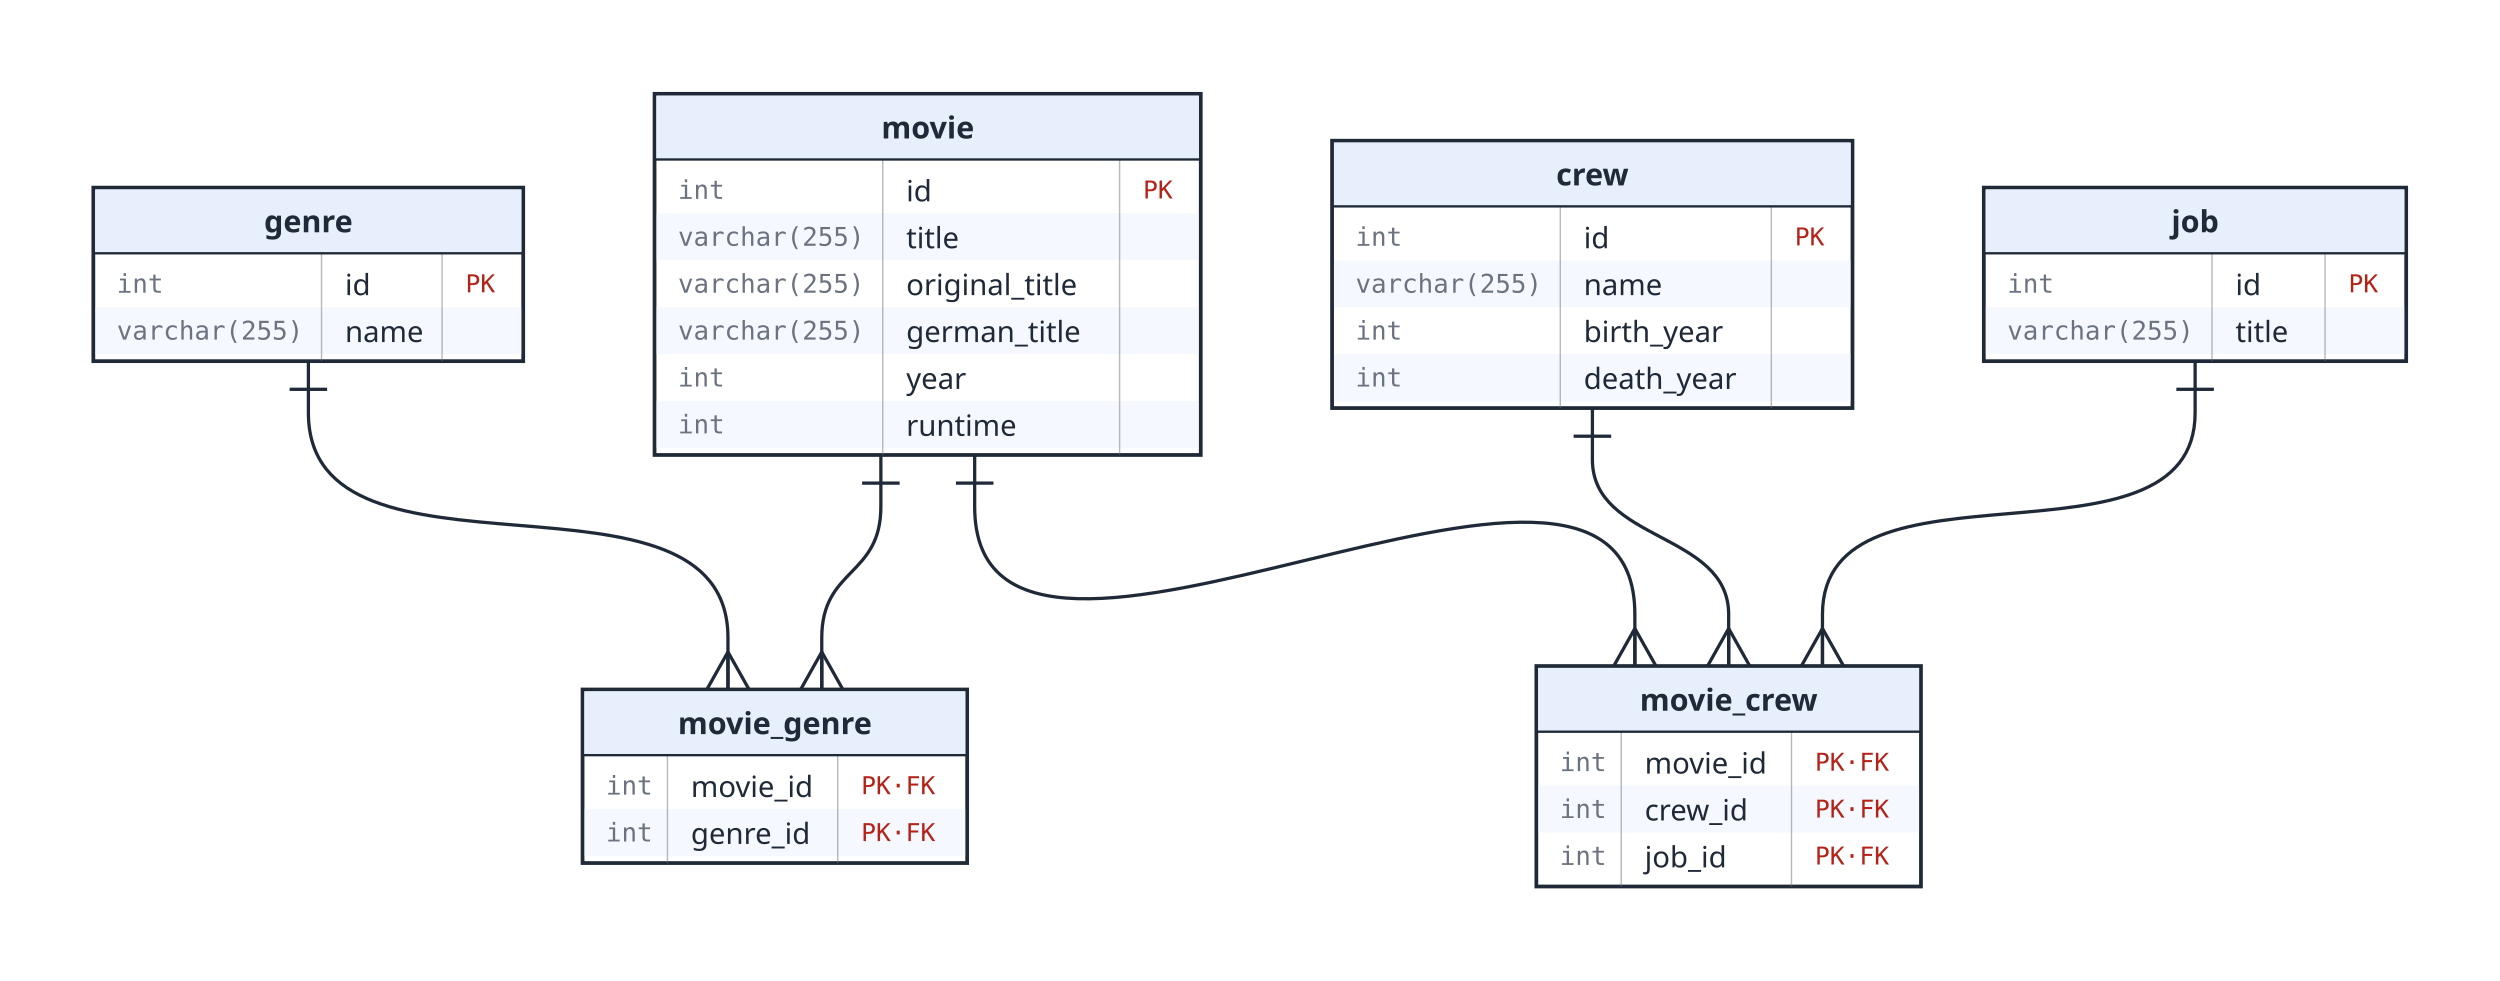
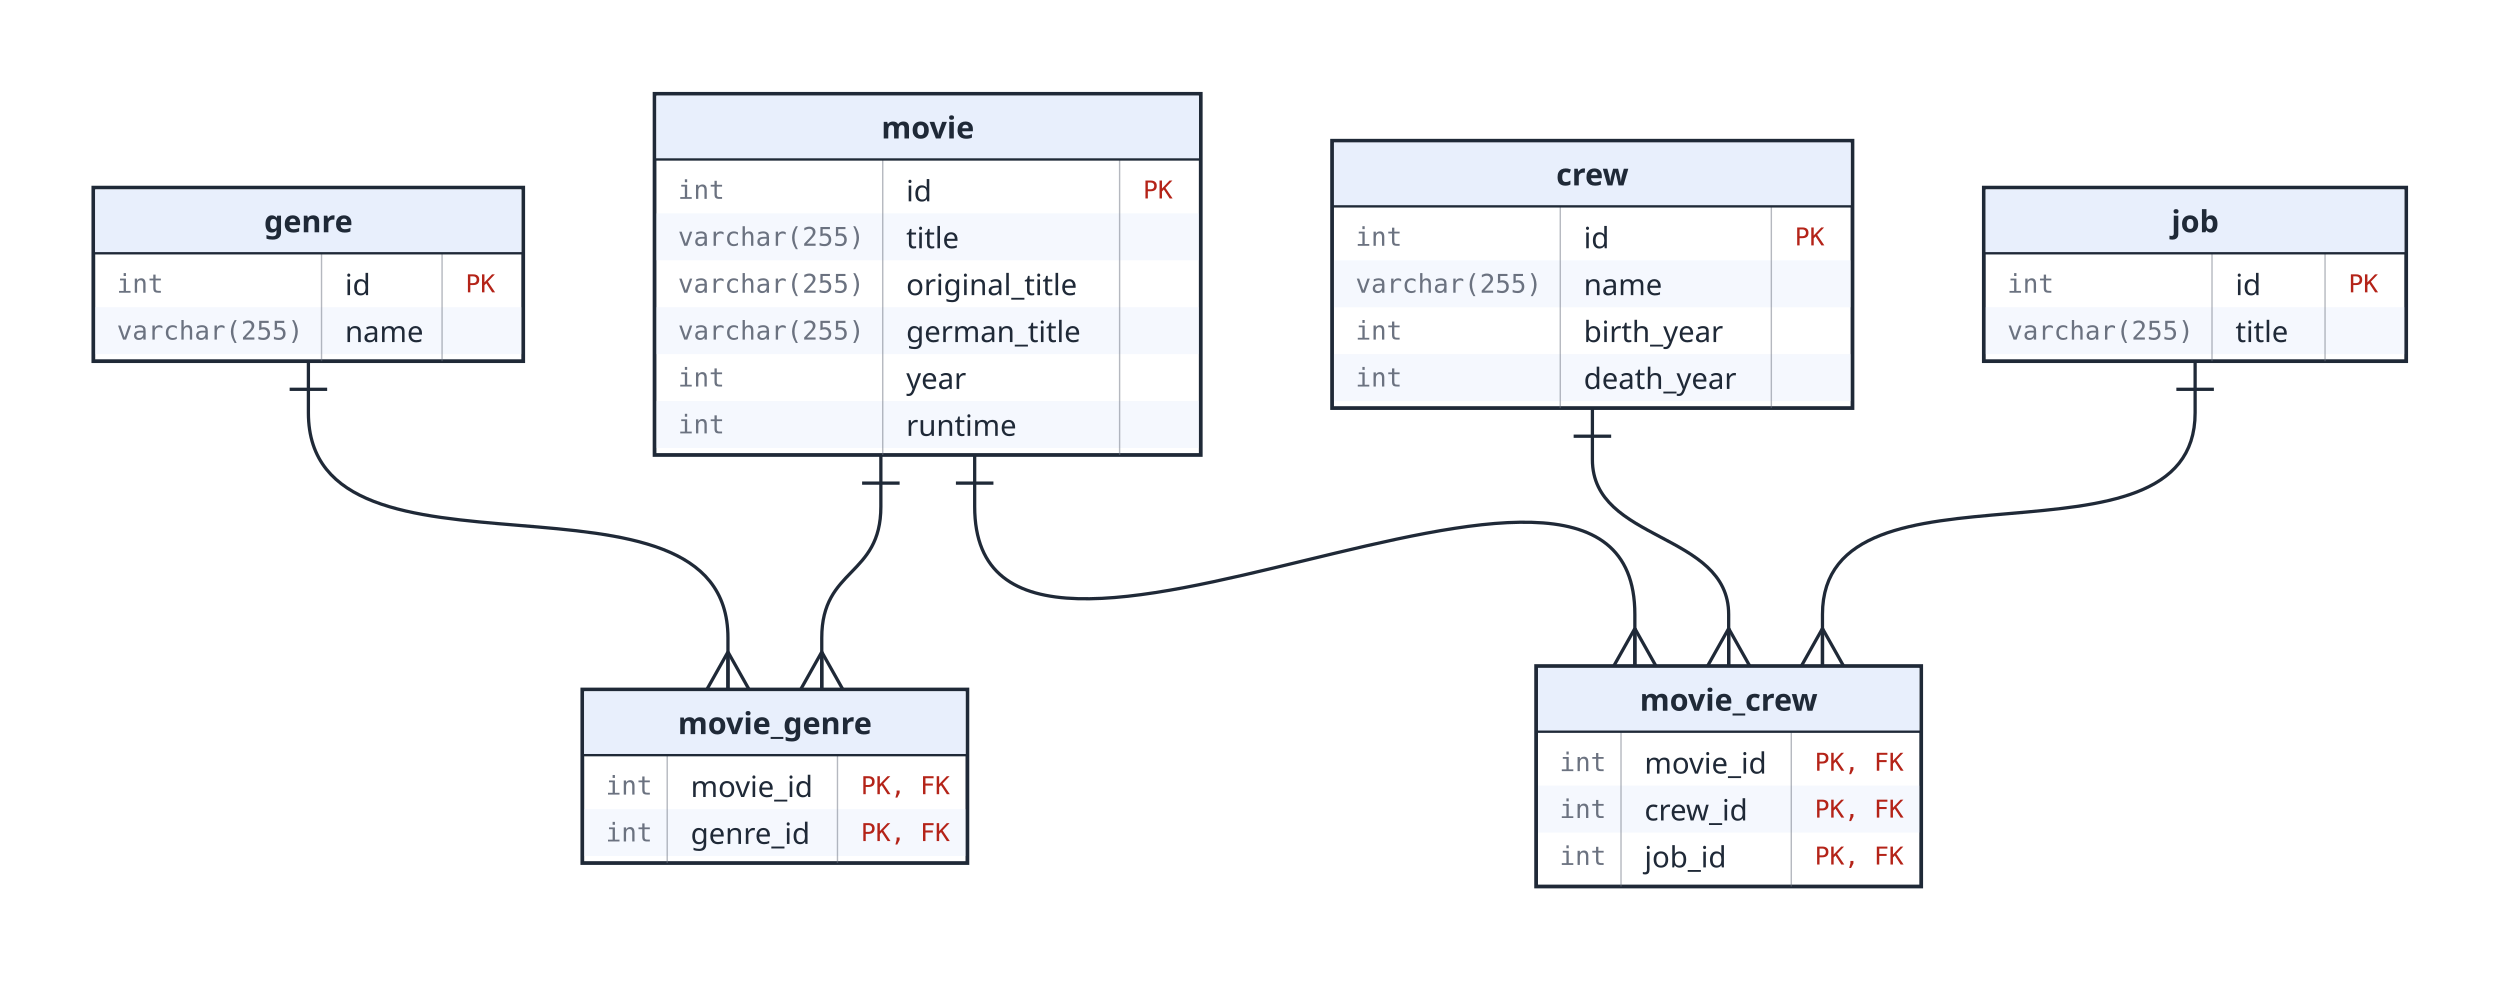
<svg xmlns="http://www.w3.org/2000/svg" class="er-diagram" viewBox="-935 -40 1066 418" width="1066" height="418" role="img" aria-label="Tabellen (Krähenfuß)">
  <style>
    .er-diagram .ln{stroke:var(--er-muted,#6b7280);stroke-width:1.3;fill:none}
    .er-diagram .ent{fill:var(--er-shape,#fff);stroke:var(--er-ink,#1f2937);stroke-width:1.8}
    .er-diagram .rel{fill:var(--er-pen-soft,#e8effc);stroke:var(--er-pen,#2b5fb4);stroke-width:1.6}
    .er-diagram .att{fill:var(--er-shape,#fff);stroke:var(--er-muted,#6b7280);stroke-width:1.2}
    .er-diagram .att.key{stroke:var(--er-red,#b42318)}
    .er-diagram .t{font-family:"IBM Plex Sans",system-ui,sans-serif;font-size:13px;fill:var(--er-ink,#1f2937);dominant-baseline:central;text-anchor:middle}
    .er-diagram .te{font-weight:600}
    .er-diagram .tr{fill:var(--er-pen,#2b5fb4);font-weight:500}
    .er-diagram .tk{fill:var(--er-red,#b42318)}
    .er-diagram .card{font-family:"IBM Plex Mono",monospace;font-size:13px;font-weight:500;fill:var(--er-pen,#2b5fb4);text-anchor:middle;dominant-baseline:central}
    .er-diagram .box{fill:var(--er-shape,#fff);stroke:var(--er-ink,#1f2937);stroke-width:1.6}
    .er-diagram .boxhead{fill:var(--er-pen-soft,#e8effc)}
    .er-diagram .cfl{stroke:var(--er-ink,#1f2937);stroke-width:1.4;fill:none}
    .er-diagram .row{font-family:"IBM Plex Sans",system-ui,sans-serif;font-size:12.5px;fill:var(--er-ink,#1f2937);dominant-baseline:central}
    .er-diagram .tag{font-family:"IBM Plex Mono",monospace;font-size:10.5px;font-weight:500;fill:var(--er-pen,#2b5fb4);dominant-baseline:central}
    .er-diagram .tag.pk{fill:var(--er-red,#b42318)}
    .er-diagram .typ{font-family:"IBM Plex Mono",monospace;font-size:11px;fill:var(--er-muted,#6b7280);dominant-baseline:central}
    .er-diagram .zebra{fill:var(--er-pen-soft,#e8effc);opacity:.45}
    .er-diagram .colrule{stroke:var(--er-muted,#6b7280);stroke-width:.6;opacity:.5}
    .er-diagram .lbl{font-family:"IBM Plex Sans",system-ui,sans-serif;font-size:12px;fill:var(--er-pen,#2b5fb4);font-style:italic;text-anchor:middle;dominant-baseline:central;paint-order:stroke;stroke:var(--er-paper,#fff);stroke-width:5px}</style>
  <path class="cfl" d="M-584.6,254.0 L-584.6,232.0 C-584.6,202.0 -559.4,206.0 -559.4,176.0 L-559.4,154.0" />
  <line class="cfl" x1="-584.6" y1="238.0" x2="-593.6" y2="254.0" />
  <line class="cfl" x1="-584.6" y1="238.0" x2="-584.6" y2="254.0" />
  <line class="cfl" x1="-584.6" y1="238.0" x2="-575.6" y2="254.0" />
  <line class="cfl" x1="-567.4" y1="166.0" x2="-551.4" y2="166.0" />
  <path class="cfl" d="M-624.6,254.0 L-624.6,232.0 C-624.6,150.8 -803.5,217.2 -803.5,136.0 L-803.5,114.0" />
  <line class="cfl" x1="-624.6" y1="238.0" x2="-633.6" y2="254.0" />
  <line class="cfl" x1="-624.6" y1="238.0" x2="-624.6" y2="254.0" />
  <line class="cfl" x1="-624.6" y1="238.0" x2="-615.6" y2="254.0" />
  <line class="cfl" x1="-811.5" y1="126.0" x2="-795.5" y2="126.0" />
  <path class="cfl" d="M-237.9,244.0 L-237.9,222.0 C-237.9,107.9 -519.4,290.1 -519.4,176.0 L-519.4,154.0" />
  <line class="cfl" x1="-237.9" y1="228.0" x2="-246.9" y2="244.0" />
  <line class="cfl" x1="-237.9" y1="228.0" x2="-237.9" y2="244.0" />
  <line class="cfl" x1="-237.9" y1="228.0" x2="-228.9" y2="244.0" />
  <line class="cfl" x1="-527.4" y1="166.0" x2="-511.4" y2="166.0" />
  <path class="cfl" d="M-197.9,244.0 L-197.9,222.0 C-197.9,186.8 -256.0,191.2 -256.0,156.0 L-256.0,134.0" />
  <line class="cfl" x1="-197.9" y1="228.0" x2="-206.9" y2="244.0" />
  <line class="cfl" x1="-197.9" y1="228.0" x2="-197.9" y2="244.0" />
  <line class="cfl" x1="-197.9" y1="228.0" x2="-188.9" y2="244.0" />
  <line class="cfl" x1="-264.0" y1="146.0" x2="-248.0" y2="146.0" />
  <path class="cfl" d="M-157.9,244.0 L-157.9,222.0 C-157.9,149.7 1.0,208.3 1.0,136.0 L1.0,114.0" />
  <line class="cfl" x1="-157.9" y1="228.0" x2="-166.9" y2="244.0" />
  <line class="cfl" x1="-157.9" y1="228.0" x2="-157.9" y2="244.0" />
  <line class="cfl" x1="-157.9" y1="228.0" x2="-148.9" y2="244.0" />
  <line class="cfl" x1="-7.0" y1="126.0" x2="9.0" y2="126.0" />
  <g class="node" data-id="T:movie" transform="translate(-539.4,77.0)">
    <rect class="box" x="-116.5" y="-77.0" width="232.9" height="154.0" />
    <rect class="boxhead" x="-115.7" y="-76.2" width="231.3" height="27.2" />
    <rect class="zebra" x="-115.7" y="-26.0" width="231.3" height="20.0" />
    <rect class="zebra" x="-115.7" y="14.0" width="231.3" height="20.0" />
    <rect class="zebra" x="-115.7" y="54.0" width="231.3" height="20.0" />
    <line class="colrule" x1="-19.2" y1="-49.0" x2="-19.2" y2="77.0" />
    <line class="colrule" x1="81.8" y1="-49.0" x2="81.8" y2="77.0" />
    <line x1="-116.5" y1="-49.0" x2="116.5" y2="-49.0" stroke="var(--er-ink,#1f2937)" stroke-width="1" />
    <text class="t te" x="0" y="-63.0">movie</text>
    <text class="typ" x="-106.5" y="-36.0">int</text>
    <text class="row" x="-9.2" y="-36.0">id</text>
    <text class="tag pk" x="91.8" y="-36.0">PK</text>
    <text class="typ" x="-106.5" y="-16.0">varchar(255)</text>
    <text class="row" x="-9.2" y="-16.0">title</text>
    <text class="typ" x="-106.5" y="4.0">varchar(255)</text>
    <text class="row" x="-9.2" y="4.0">original_title</text>
    <text class="typ" x="-106.5" y="24.0">varchar(255)</text>
    <text class="row" x="-9.2" y="24.0">german_title</text>
    <text class="typ" x="-106.5" y="44.0">int</text>
    <text class="row" x="-9.2" y="44.0">year</text>
    <text class="typ" x="-106.5" y="64.0">int</text>
    <text class="row" x="-9.2" y="64.0">runtime</text>
  </g>
  <g class="node" data-id="T:genre" transform="translate(-803.5,77.0)">
    <rect class="box" x="-91.7" y="-37.0" width="183.3" height="74.0" />
    <rect class="boxhead" x="-90.9" y="-36.2" width="181.7" height="27.2" />
    <rect class="zebra" x="-90.9" y="14.0" width="181.7" height="20.0" />
    <line class="colrule" x1="5.6" y1="-9.0" x2="5.6" y2="37.0" />
    <line class="colrule" x1="57.0" y1="-9.0" x2="57.0" y2="37.0" />
    <line x1="-91.7" y1="-9.0" x2="91.7" y2="-9.0" stroke="var(--er-ink,#1f2937)" stroke-width="1" />
    <text class="t te" x="0" y="-23.0">genre</text>
    <text class="typ" x="-81.7" y="4.0">int</text>
    <text class="row" x="15.6" y="4.0">id</text>
    <text class="tag pk" x="67.0" y="4.0">PK</text>
    <text class="typ" x="-81.7" y="24.0">varchar(255)</text>
    <text class="row" x="15.6" y="24.0">name</text>
  </g>
  <g class="node" data-id="T:crew" transform="translate(-256.0,77.0)">
    <rect class="box" x="-111.0" y="-57.0" width="221.9" height="114.0" />
    <rect class="boxhead" x="-110.2" y="-56.2" width="220.3" height="27.2" />
    <rect class="zebra" x="-110.2" y="-6.0" width="220.3" height="20.0" />
    <rect class="zebra" x="-110.2" y="34.0" width="220.3" height="20.0" />
    <line class="colrule" x1="-13.7" y1="-29.0" x2="-13.7" y2="57.0" />
    <line class="colrule" x1="76.3" y1="-29.0" x2="76.3" y2="57.0" />
    <line x1="-111.0" y1="-29.0" x2="111.0" y2="-29.0" stroke="var(--er-ink,#1f2937)" stroke-width="1" />
    <text class="t te" x="0" y="-43.0">crew</text>
    <text class="typ" x="-101.0" y="-16.0">int</text>
    <text class="row" x="-3.7" y="-16.0">id</text>
    <text class="tag pk" x="86.3" y="-16.0">PK</text>
    <text class="typ" x="-101.0" y="4.0">varchar(255)</text>
    <text class="row" x="-3.7" y="4.0">name</text>
    <text class="typ" x="-101.0" y="24.0">int</text>
    <text class="row" x="-3.7" y="24.0">birth_year</text>
    <text class="typ" x="-101.0" y="44.0">int</text>
    <text class="row" x="-3.7" y="44.0">death_year</text>
  </g>
  <g class="node" data-id="T:job" transform="translate(1.0,77.0)">
    <rect class="box" x="-90.1" y="-37.0" width="180.1" height="74.0" />
    <rect class="boxhead" x="-89.3" y="-36.2" width="178.5" height="27.2" />
    <rect class="zebra" x="-89.3" y="14.0" width="178.5" height="20.0" />
    <line class="colrule" x1="7.2" y1="-9.0" x2="7.2" y2="37.0" />
    <line class="colrule" x1="55.4" y1="-9.0" x2="55.4" y2="37.0" />
    <line x1="-90.1" y1="-9.0" x2="90.1" y2="-9.0" stroke="var(--er-ink,#1f2937)" stroke-width="1" />
    <text class="t te" x="0" y="-23.0">job</text>
    <text class="typ" x="-80.1" y="4.0">int</text>
    <text class="row" x="17.2" y="4.0">id</text>
    <text class="tag pk" x="65.4" y="4.0">PK</text>
    <text class="typ" x="-80.1" y="24.0">varchar(255)</text>
    <text class="row" x="17.2" y="24.0">title</text>
  </g>
  <g class="node" data-id="T:movie_genre" transform="translate(-604.6,291.0)">
-     <rect class="box" x="-82.0" y="-37.0" width="164.0" height="74.0" />
-     <rect class="boxhead" x="-81.2" y="-36.2" width="162.4" height="27.2" />
-     <rect class="zebra" x="-81.2" y="14.0" width="162.4" height="20.0" />
-     <line class="colrule" x1="-45.8" y1="-9.0" x2="-45.8" y2="37.0" />
-     <line class="colrule" x1="26.8" y1="-9.0" x2="26.8" y2="37.0" />
-     <line x1="-82.0" y1="-9.0" x2="82.0" y2="-9.0" stroke="var(--er-ink,#1f2937)" stroke-width="1" />
+     <rect class="box" x="-82.1" y="-37.0" width="164.2" height="74.0" />
+     <rect class="boxhead" x="-81.3" y="-36.2" width="162.6" height="27.2" />
+     <rect class="zebra" x="-81.3" y="14.0" width="162.6" height="20.0" />
+     <line class="colrule" x1="-45.9" y1="-9.0" x2="-45.9" y2="37.0" />
+     <line class="colrule" x1="26.7" y1="-9.0" x2="26.7" y2="37.0" />
+     <line x1="-82.1" y1="-9.0" x2="82.1" y2="-9.0" stroke="var(--er-ink,#1f2937)" stroke-width="1" />
    <text class="t te" x="0" y="-23.0">movie_genre</text>
-     <text class="typ" x="-72.0" y="4.0">int</text>
-     <text class="row" x="-35.8" y="4.0">movie_id</text>
-     <text class="tag pk" x="36.8" y="4.0">PK·FK</text>
-     <text class="typ" x="-72.0" y="24.0">int</text>
-     <text class="row" x="-35.8" y="24.0">genre_id</text>
-     <text class="tag pk" x="36.8" y="24.0">PK·FK</text>
+     <text class="typ" x="-72.1" y="4.0">int</text>
+     <text class="row" x="-35.9" y="4.0">movie_id</text>
+     <text class="tag pk" x="36.7" y="4.0">PK, FK</text>
+     <text class="typ" x="-72.1" y="24.0">int</text>
+     <text class="row" x="-35.9" y="24.0">genre_id</text>
+     <text class="tag pk" x="36.7" y="24.0">PK, FK</text>
  </g>
  <g class="node" data-id="T:movie_crew" transform="translate(-197.9,291.0)">
-     <rect class="box" x="-82.0" y="-47.0" width="164.0" height="94.0" />
-     <rect class="boxhead" x="-81.2" y="-46.2" width="162.4" height="27.2" />
-     <rect class="zebra" x="-81.2" y="4.0" width="162.4" height="20.0" />
-     <line class="colrule" x1="-45.8" y1="-19.0" x2="-45.8" y2="47.0" />
-     <line class="colrule" x1="26.8" y1="-19.0" x2="26.8" y2="47.0" />
-     <line x1="-82.0" y1="-19.0" x2="82.0" y2="-19.0" stroke="var(--er-ink,#1f2937)" stroke-width="1" />
+     <rect class="box" x="-82.1" y="-47.0" width="164.2" height="94.0" />
+     <rect class="boxhead" x="-81.3" y="-46.2" width="162.6" height="27.2" />
+     <rect class="zebra" x="-81.3" y="4.0" width="162.6" height="20.0" />
+     <line class="colrule" x1="-45.9" y1="-19.0" x2="-45.9" y2="47.0" />
+     <line class="colrule" x1="26.7" y1="-19.0" x2="26.7" y2="47.0" />
+     <line x1="-82.1" y1="-19.0" x2="82.1" y2="-19.0" stroke="var(--er-ink,#1f2937)" stroke-width="1" />
    <text class="t te" x="0" y="-33.0">movie_crew</text>
-     <text class="typ" x="-72.0" y="-6.0">int</text>
-     <text class="row" x="-35.8" y="-6.0">movie_id</text>
-     <text class="tag pk" x="36.8" y="-6.0">PK·FK</text>
-     <text class="typ" x="-72.0" y="14.0">int</text>
-     <text class="row" x="-35.8" y="14.0">crew_id</text>
-     <text class="tag pk" x="36.8" y="14.0">PK·FK</text>
-     <text class="typ" x="-72.0" y="34.0">int</text>
-     <text class="row" x="-35.8" y="34.0">job_id</text>
-     <text class="tag pk" x="36.8" y="34.0">PK·FK</text>
+     <text class="typ" x="-72.1" y="-6.0">int</text>
+     <text class="row" x="-35.9" y="-6.0">movie_id</text>
+     <text class="tag pk" x="36.7" y="-6.0">PK, FK</text>
+     <text class="typ" x="-72.1" y="14.0">int</text>
+     <text class="row" x="-35.9" y="14.0">crew_id</text>
+     <text class="tag pk" x="36.7" y="14.0">PK, FK</text>
+     <text class="typ" x="-72.1" y="34.0">int</text>
+     <text class="row" x="-35.9" y="34.0">job_id</text>
+     <text class="tag pk" x="36.7" y="34.0">PK, FK</text>
  </g>
</svg>
